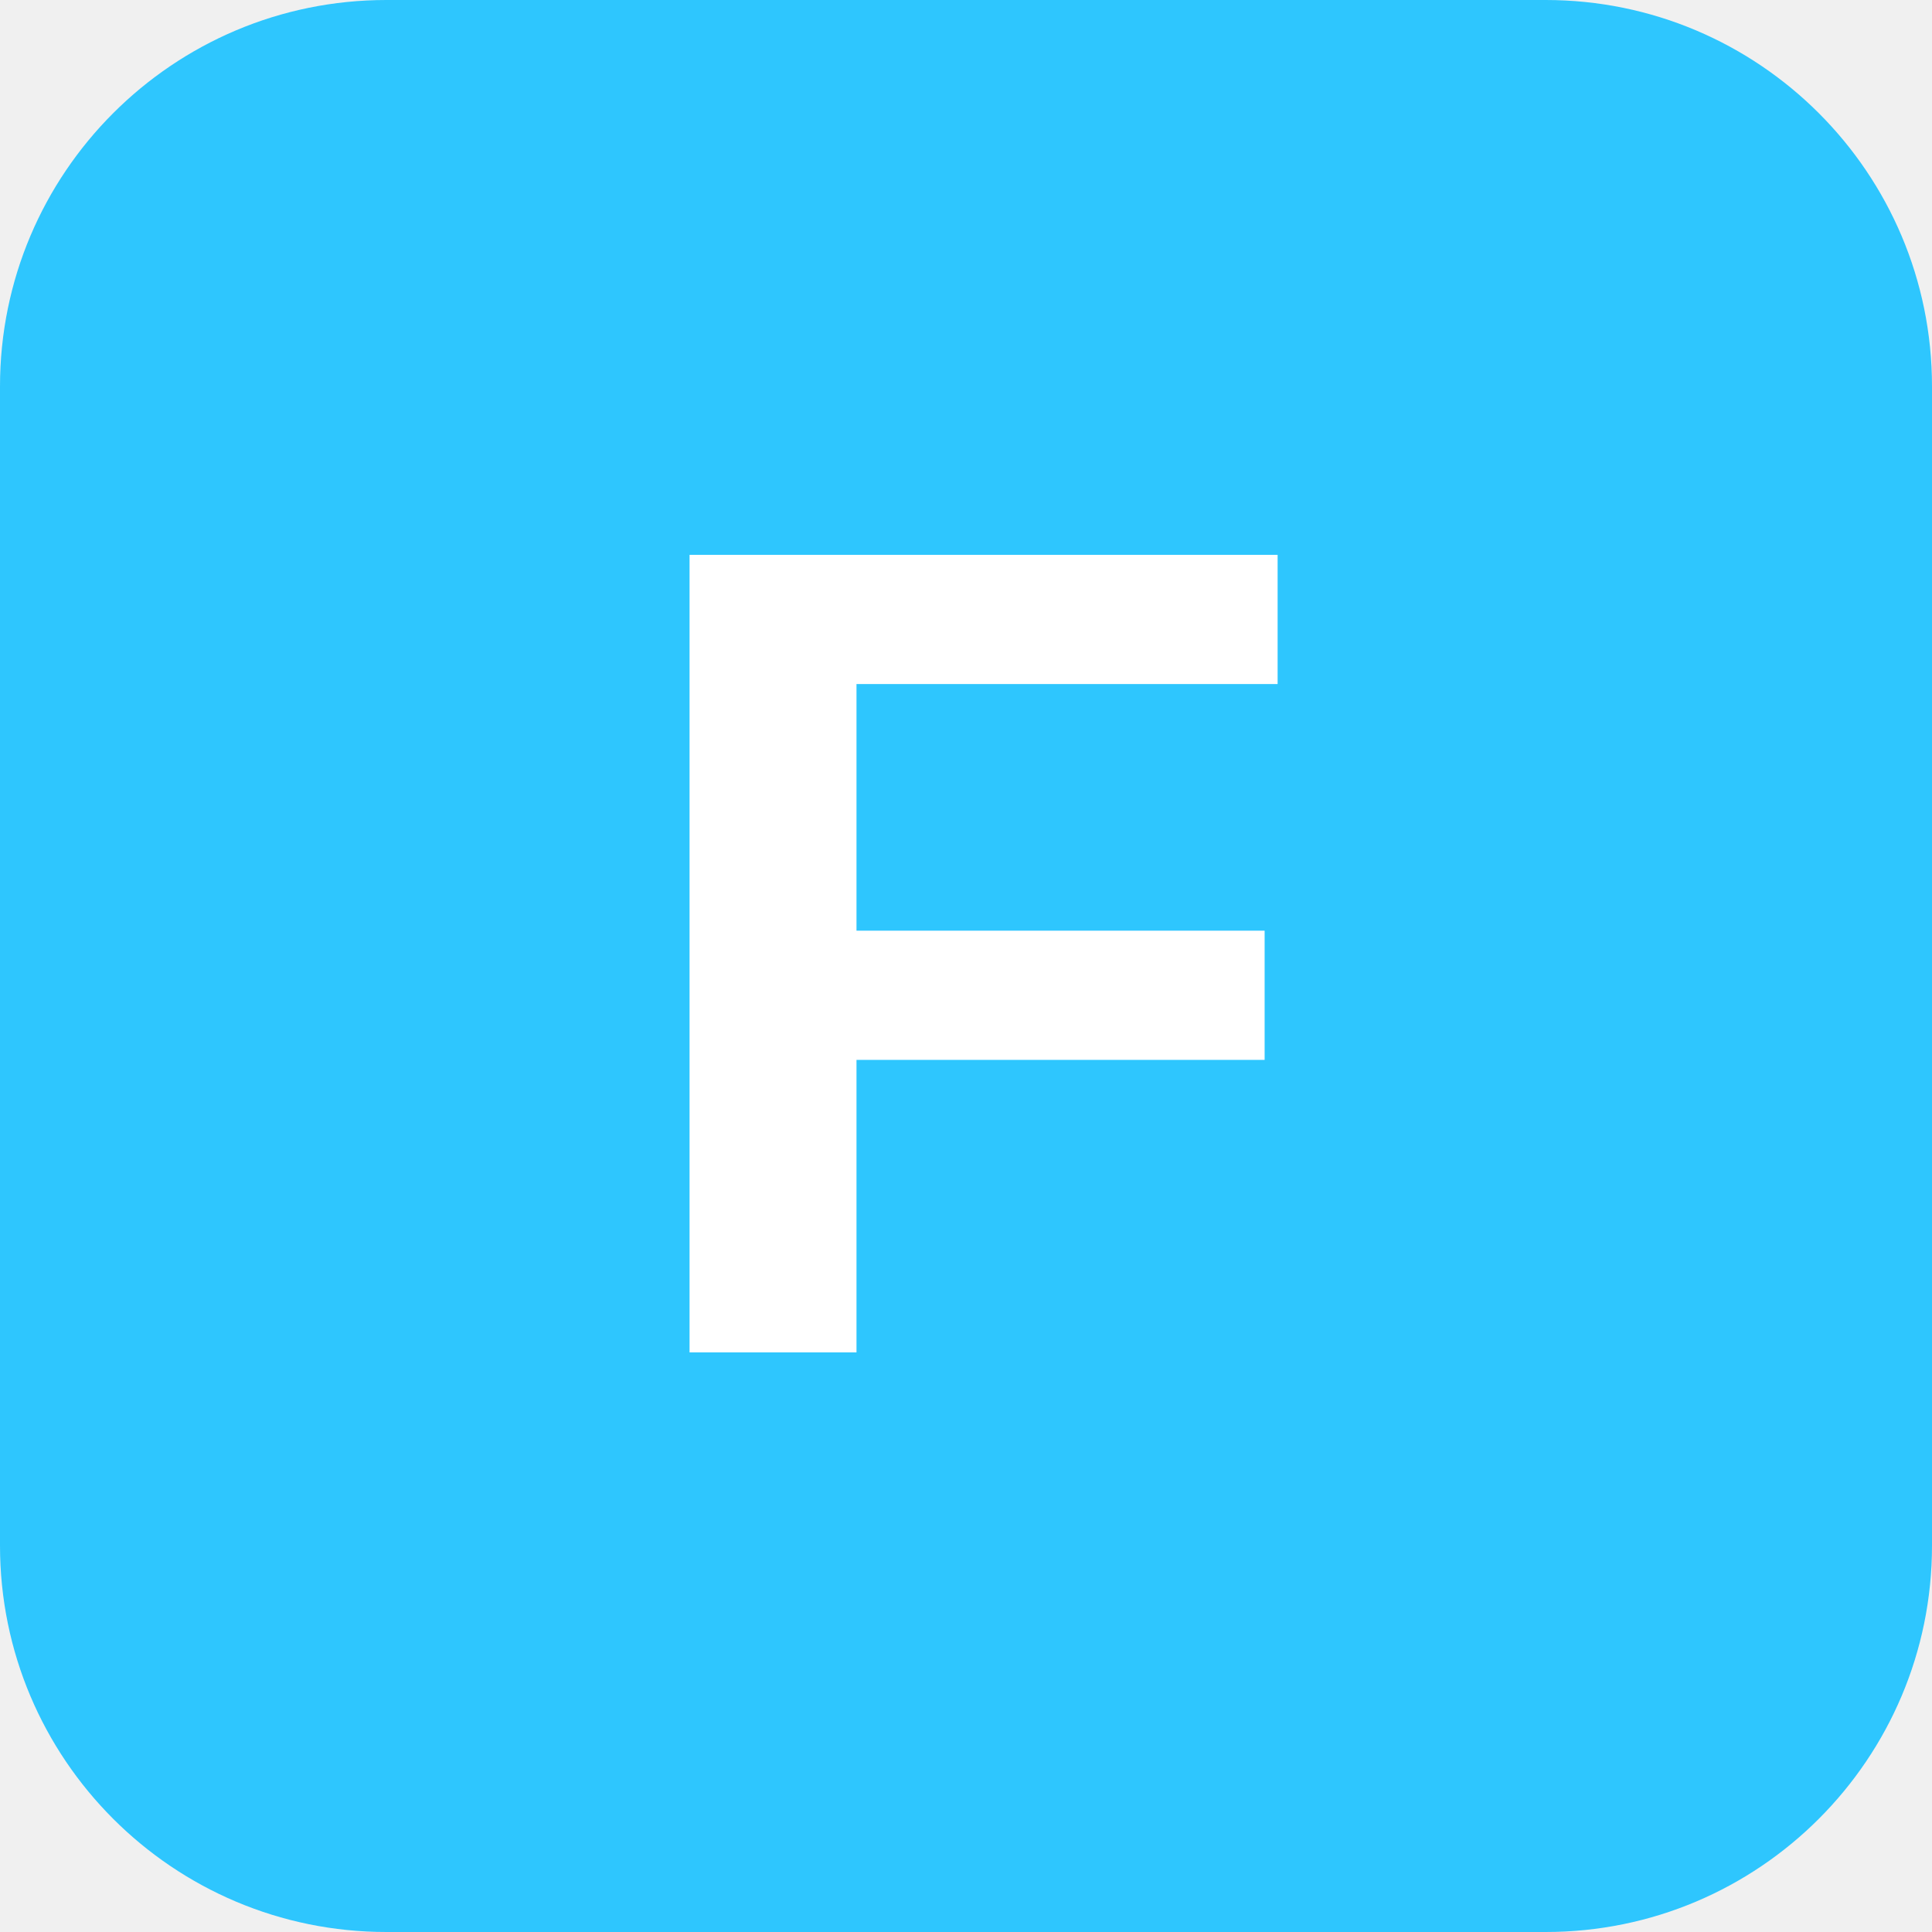
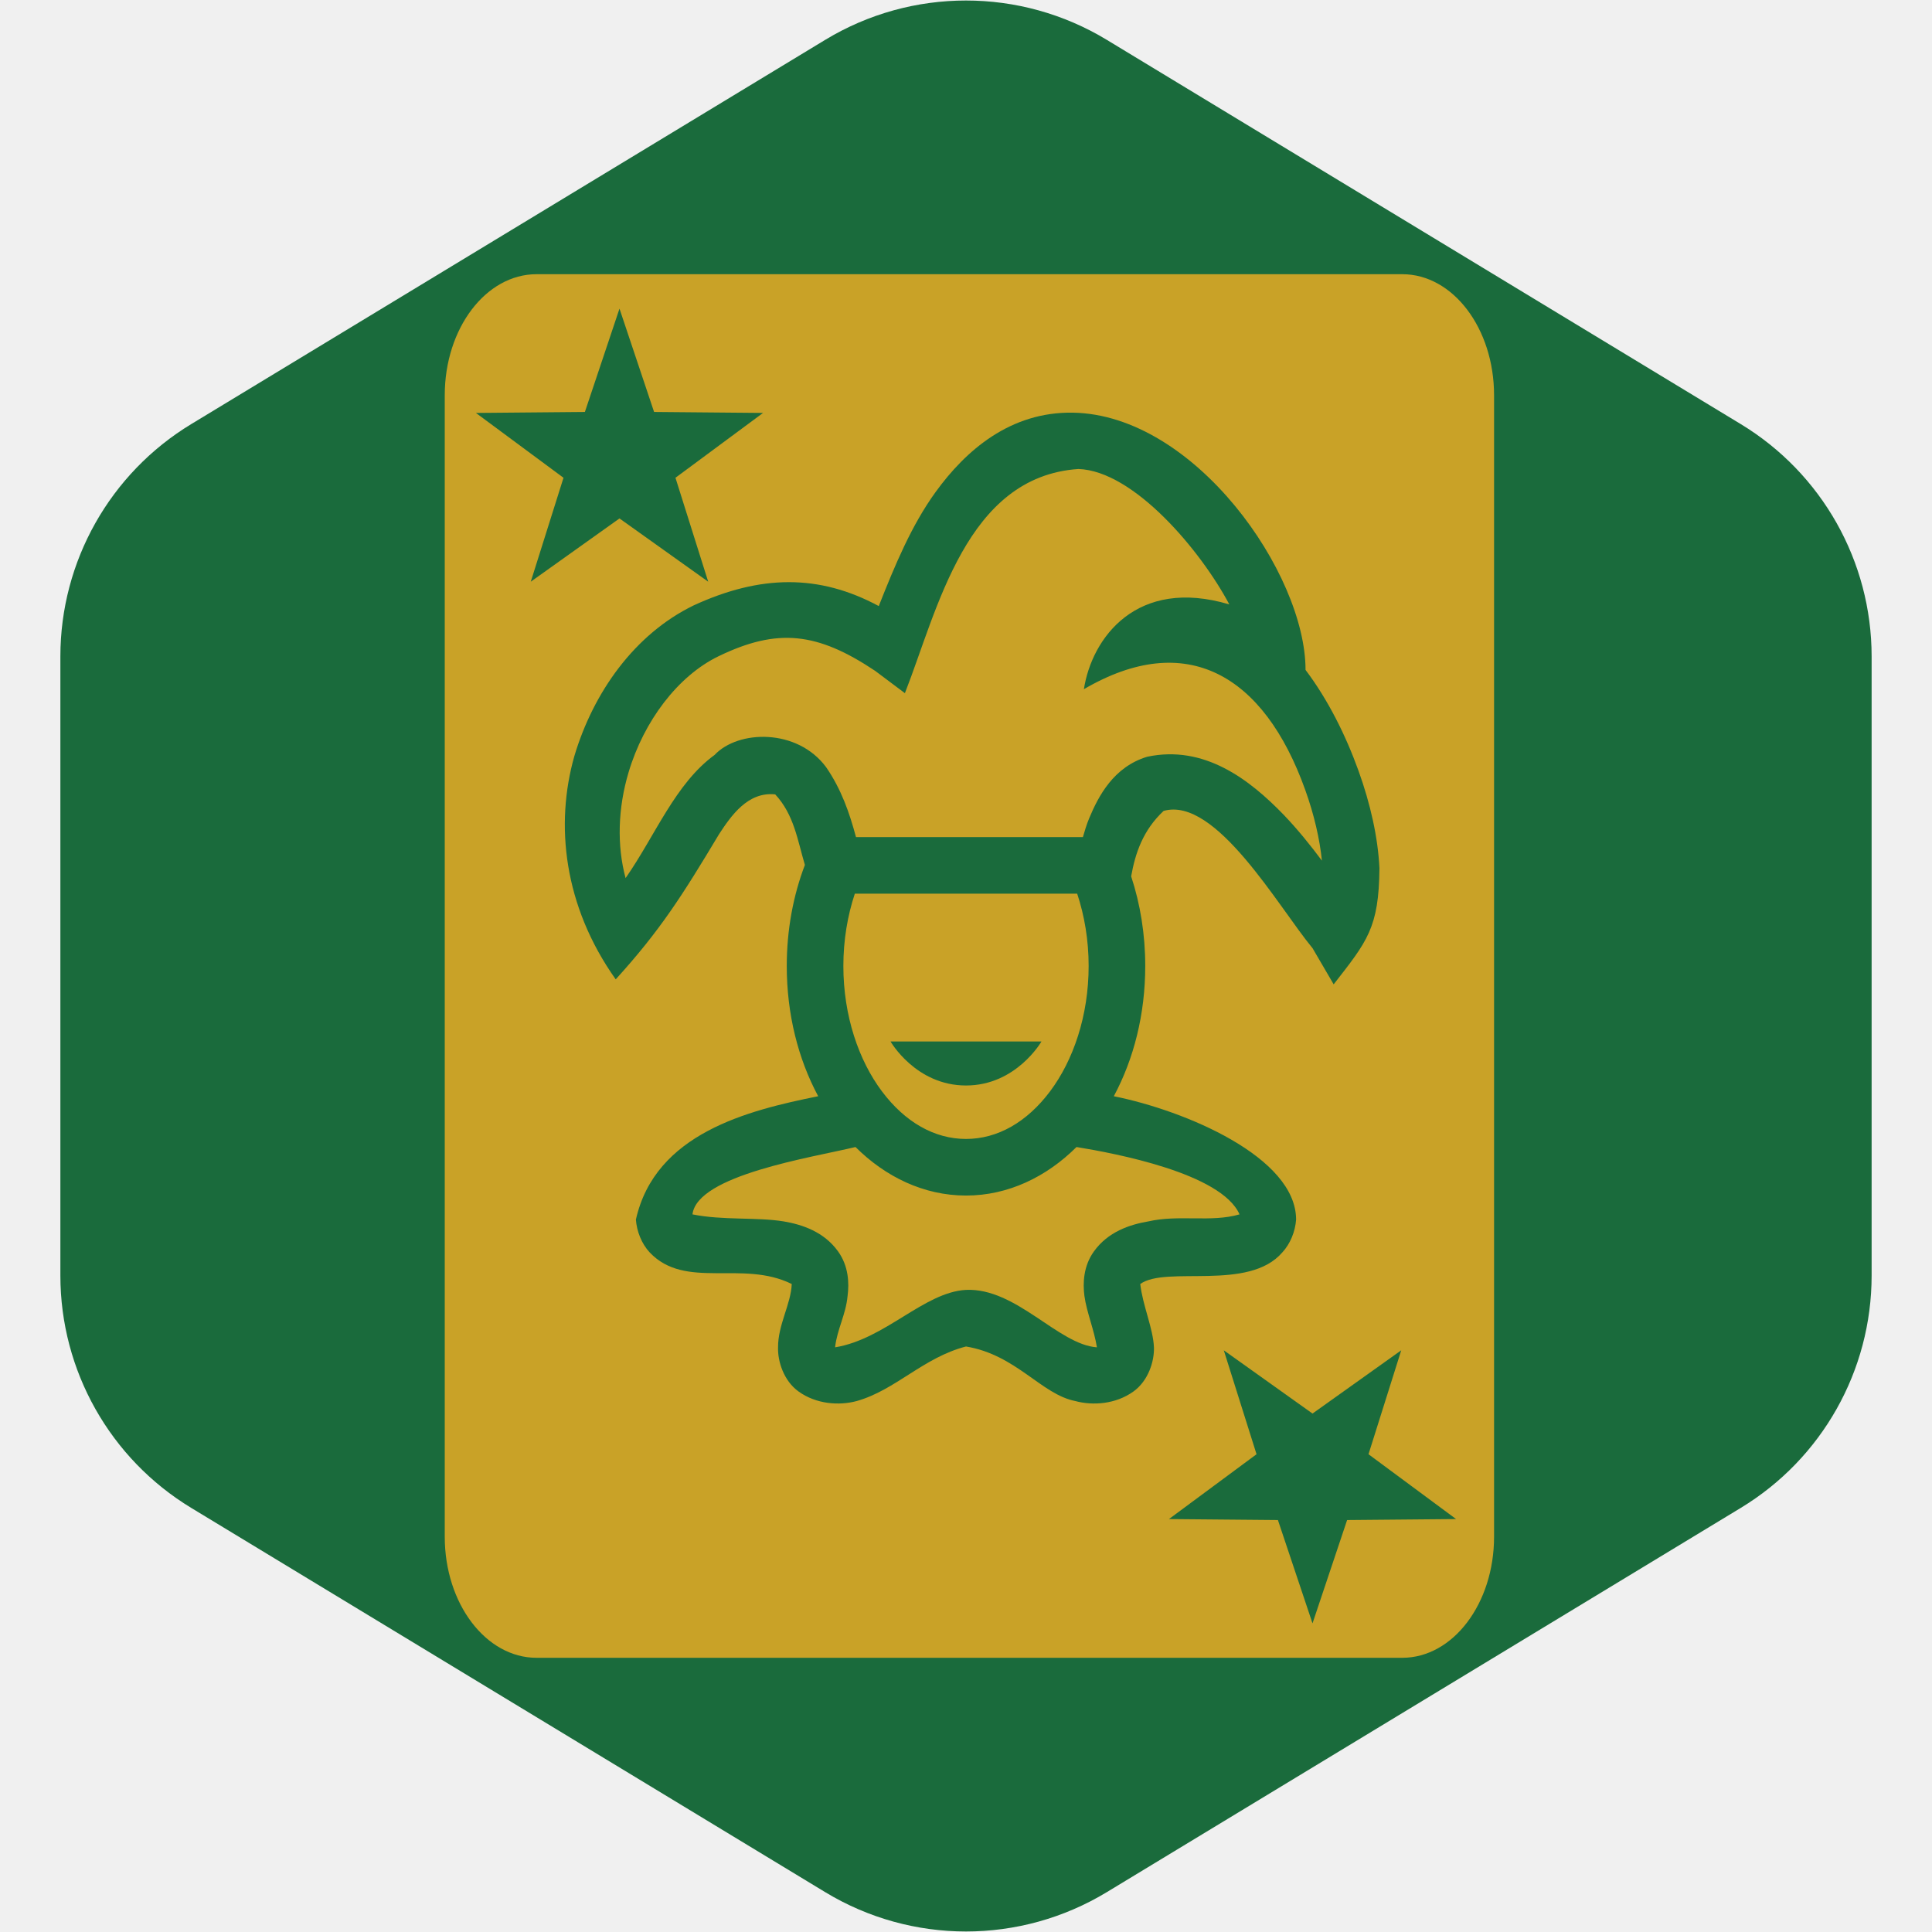
- <svg xmlns="http://www.w3.org/2000/svg" viewBox="0 0 100 100">
-   <rect width="100" height="100" fill="#2EC6FE" rx="20" />
-   <text x="50" y="70" font-family="Arial" font-size="60" font-weight="bold" fill="white" text-anchor="middle">F</text>
+ <svg xmlns="http://www.w3.org/2000/svg" width="800px" height="800px" viewBox="-51.2 -51.2 614.40 614.40" fill="#000000">
+   <g id="SVGRepo_bgCarrier" stroke-width="0" transform="translate(0,0), scale(1)">
+     <path transform="translate(-51.2, -51.2), scale(38.4)" fill="#1a6b3c" d="M9.166.33a2.25 2.25 0 00-2.332 0l-5.25 3.182A2.25 2.25 0 00.5 5.436v5.128a2.25 2.25 0 001.084 1.924l5.25 3.182a2.25 2.25 0 002.332 0l5.25-3.182a2.25 2.25 0 001.084-1.924V5.436a2.25 2.25 0 00-1.084-1.924L9.166.33z" strokewidth="0" />
+   </g>
+   <g id="SVGRepo_tracerCarrier" stroke-linecap="round" stroke-linejoin="round" />
+   <g id="SVGRepo_iconCarrier">
+     <path fill="#c9a227" d="M119.436 36c-16.126 0-29.2 17.237-29.2 38.5v363c0 21.263 13.074 38.5 29.2 38.5h275.298c16.126 0 29.198-17.237 29.198-38.5v-363c0-21.263-13.072-38.5-29.198-38.5zm26.369 10.951l11.002 32.856 34.648.312-27.848 20.617 10.41 33.05-28.212-20.114-28.215 20.113L128 100.736 100.152 80.12l34.649-.312zM363.979 161.84c7.127 9.459 12.739 20.689 16.832 32.04 3.8 10.544 6.197 21.211 6.668 31.02-.163 19.015-3.915 23.274-14.557 36.934l-6.703-11.48c-10.85-13.106-30.779-48.4-47.383-43.672-6.521 6.11-8.996 13.37-10.313 20.802 2.898 8.8 4.477 18.43 4.477 28.516 0 15.293-3.615 29.54-9.996 41.416 22.643 4.537 57.927 19.332 57.973 39.223-.27 3.783-1.835 7.68-4.362 10.42-10.743 12.528-36.958 4.125-45.2 10.072.796 6.947 4.112 14.118 4.355 20.174.136 4.36-1.768 10.58-6.508 13.996-5.67 4.087-12.968 4.551-18.52 3.045C279.94 392.226 272 379.649 256 377c-13.544 3.491-22.412 13.87-34.742 17.346-5.552 1.506-12.85 1.042-18.52-3.045-4.74-3.417-6.644-9.636-6.508-13.996-.058-7.142 4.107-13.794 4.356-20.174-15.741-7.788-33.816 1.97-45.201-10.072-2.527-2.74-4.093-6.637-4.362-10.42 6.146-27.341 35.374-34.684 57.973-39.223C202.615 285.54 199 271.293 199 256c0-11.489 2.047-22.385 5.764-32.135-2.357-7.923-3.441-15.988-9.438-22.441-8.758-.925-14.079 6.897-17.842 12.63-11.683 19.5-18.718 30.606-32.88 46.192-16.604-23.4-19.314-49.29-13.157-70.988 6.065-20.331 19.17-38.798 37.926-47.924 21.216-9.766 39.872-10.03 58.885.203 5.163-13.053 10.4-25.65 18.035-36.209 9.625-13.31 23.8-25.631 43.707-25.295 38.8.656 73.993 51.156 73.979 81.807zm-72.22-63.893c-35.759 2.409-44.771 44.746-55.189 71.29l-9.447-7.087c-18.428-12.31-31.076-13.732-49.875-4.63-12.924 6.288-23.701 20.62-28.553 36.882-3.38 11.329-3.765 23.225-.949 33.645 9.45-13.549 15.806-30.08 28.317-39.178 7.486-7.975 26.27-8.498 35.45 3.897 4.838 7.02 7.437 14.54 9.5 22.234h72.165c.592-1.944 1.067-3.762 2.017-6.033 2.956-7.064 7.765-16.266 18.395-19.504 18.09-3.862 32.494 7.106 43.498 18.514 4.517 4.717 8.492 9.696 12.098 14.517-.69-6.798-2.477-14.651-5.31-22.508-13.127-36.707-37.889-51.031-70.386-32.011 2.556-16.423 16.87-35.72 46.25-26.962-9.094-17.135-30.355-42.471-47.98-43.066zM220.644 233c-2.31 6.965-3.643 14.753-3.643 23 0 15.85 4.892 30.032 12.26 39.855C236.628 305.68 245.988 311 256 311c10.012 0 19.372-5.32 26.74-15.145C290.108 286.032 295 271.85 295 256c0-8.247-1.334-16.035-3.643-23zM232 280h48s-8 14-24 14-24-14-24-14zm-11.14 33.566c-13.86 3.34-50.369 8.9-51.842 21.42 9.621 1.947 20.446.838 28.998 2.235 5.993 1.018 12.82 3.323 17.285 9.517 3.375 4.683 3.577 10.103 3.037 14.21-.543 5.89-3.317 10.557-3.975 16.32 15.955-2.59 28.264-17.532 41.637-18.268 16-.702 29.313 17.402 41.637 18.268-.893-5.59-3.262-11.158-3.975-16.32-.54-4.107-.338-9.527 3.037-14.21 4.465-6.194 11.292-8.5 17.285-9.517 9.742-2.229 19.975.396 28.998-2.235-5.77-13.125-39.813-19.454-51.841-21.42C281.665 323.01 269.45 329 256 329c-13.452 0-25.665-5.991-35.14-15.434zm117.122 64.649l28.213 20.113 28.215-20.113L384 411.264l27.848 20.617-34.649.312-11.004 32.856-11.002-32.856-34.648-.312 27.848-20.617z" />
+   </g>
</svg>
